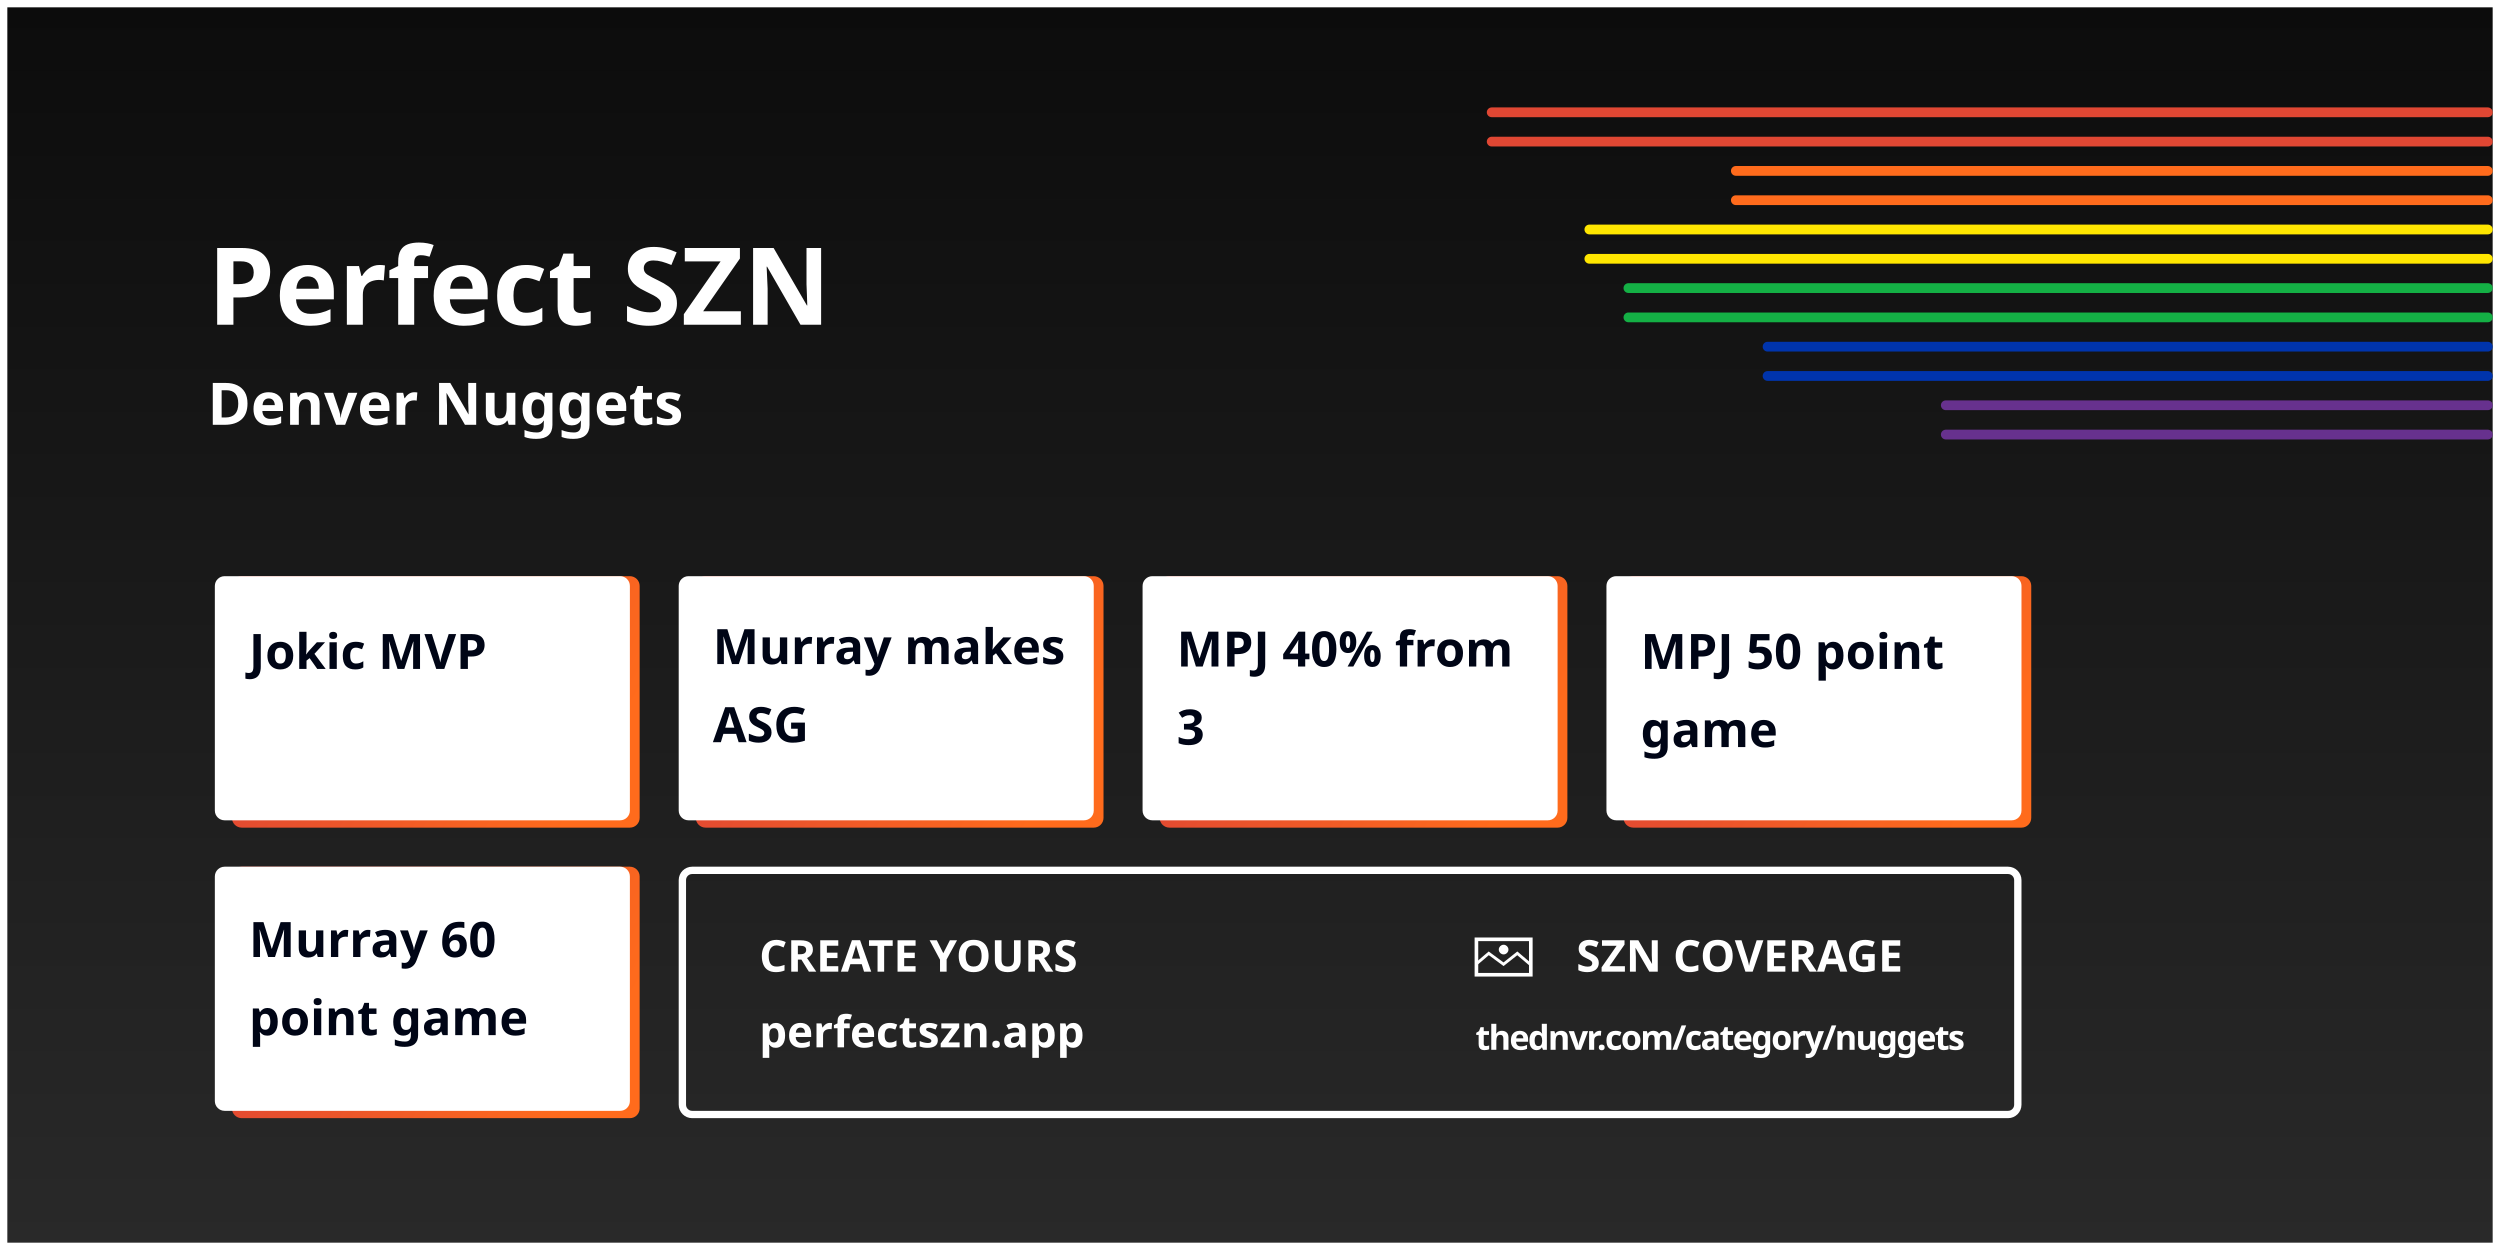
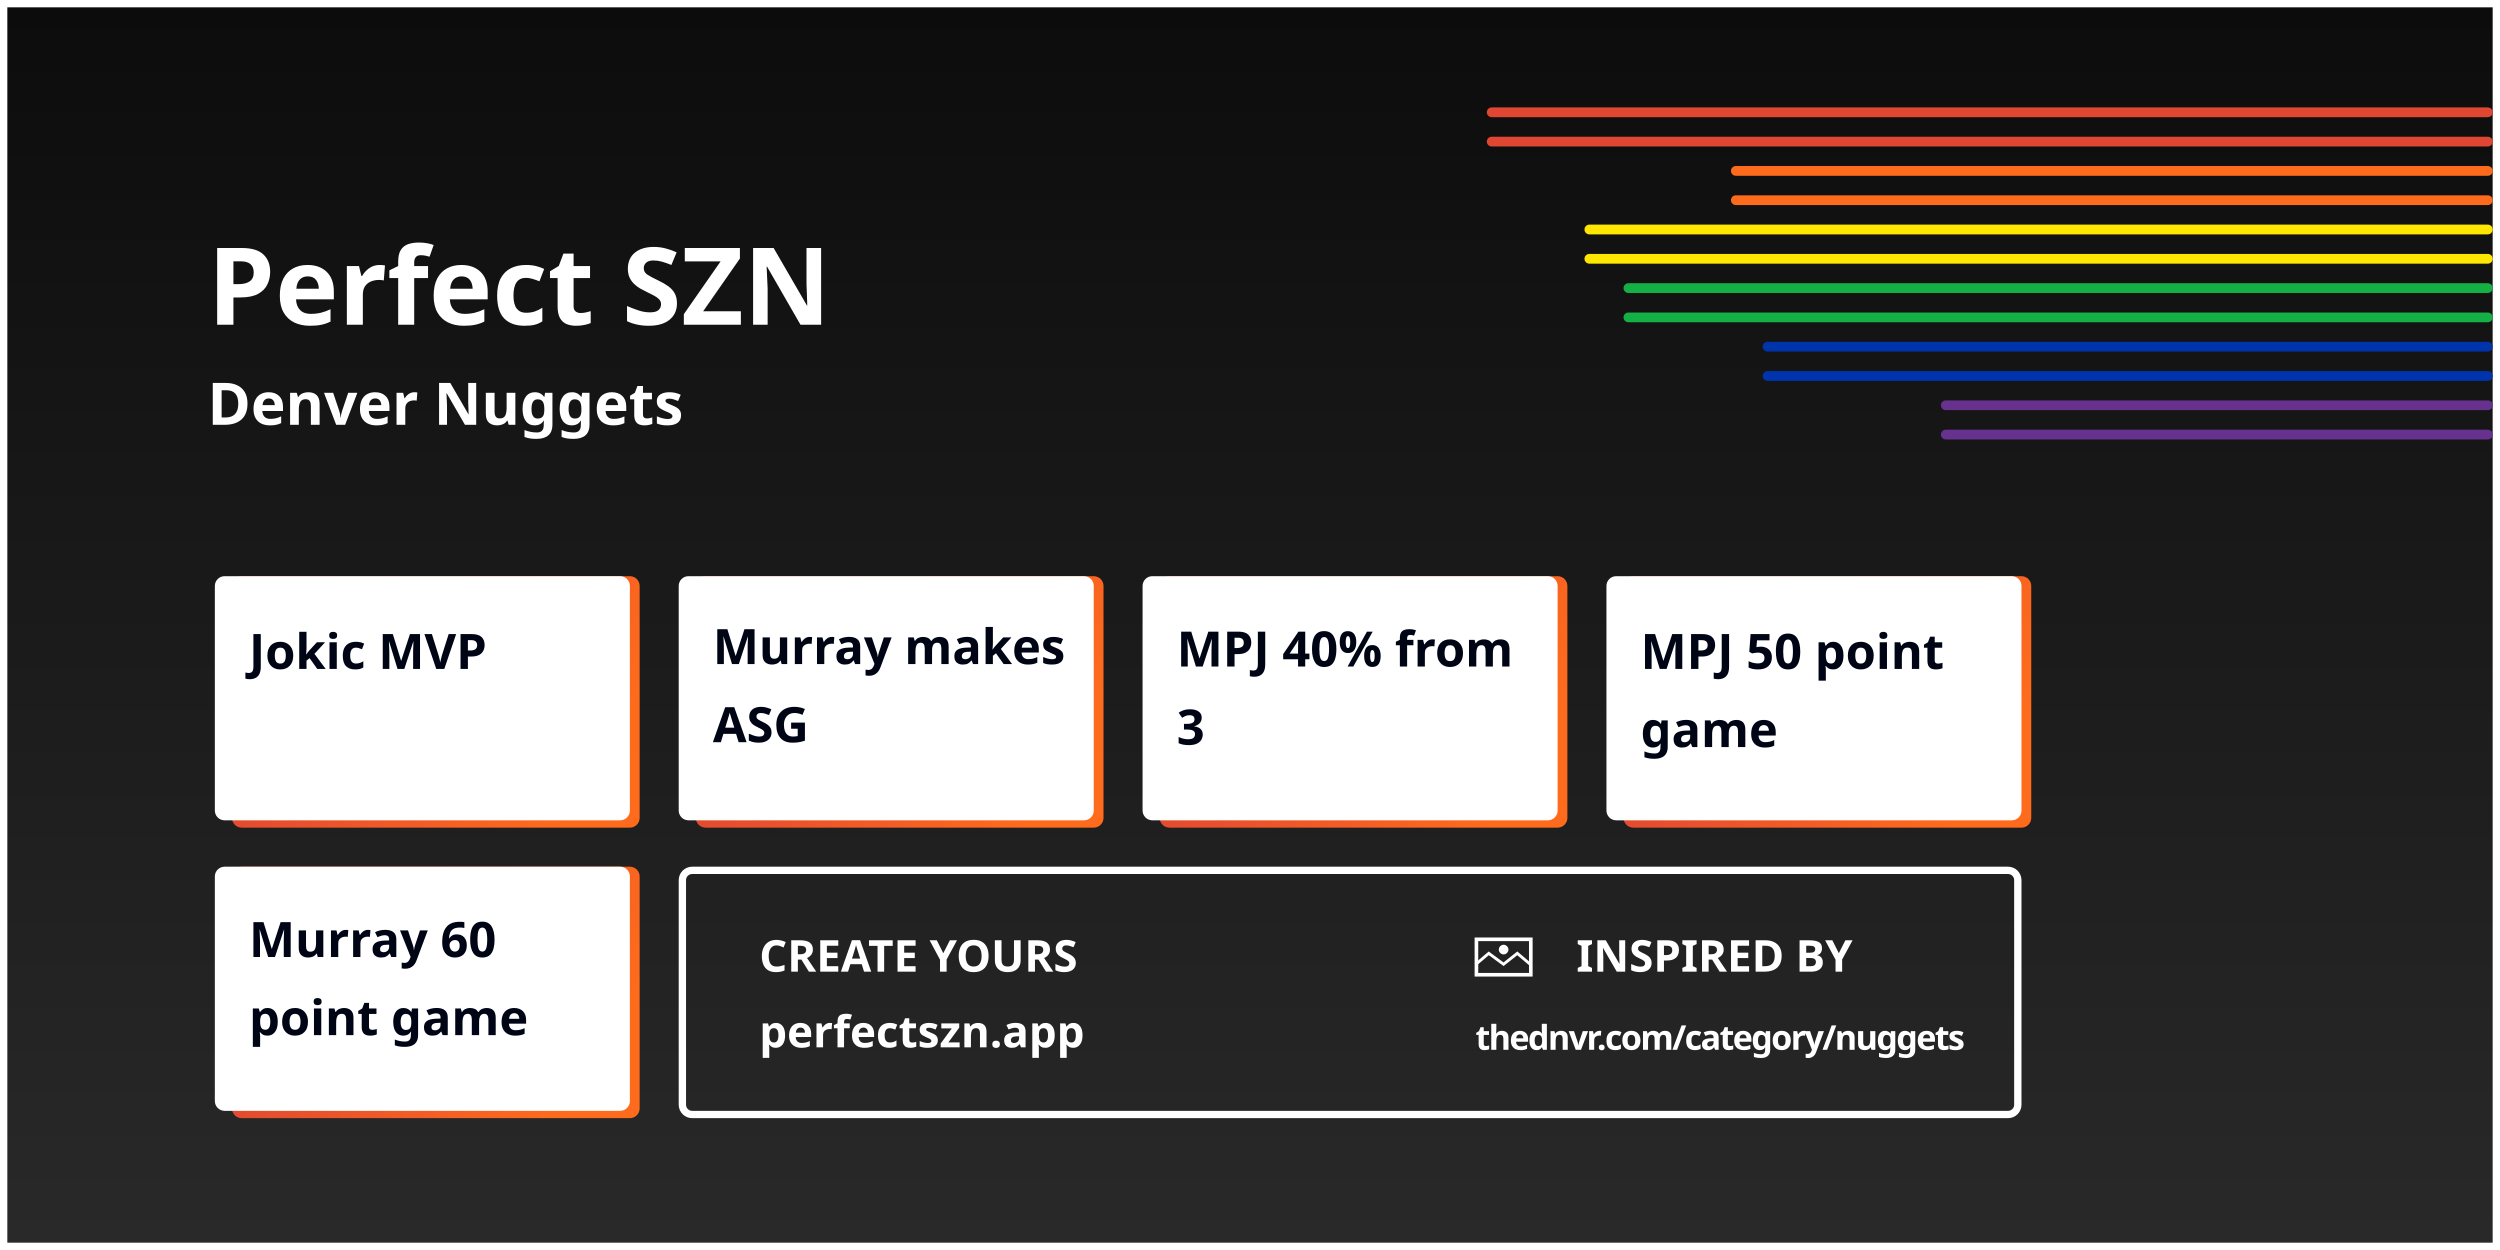
<svg xmlns="http://www.w3.org/2000/svg" width="1024px" height="512px" viewBox="0 0 1024 512" version="1.1">
  <defs>
    <linearGradient x1="50%" y1="0%" x2="50%" y2="100%" id="linearGradient-1">
      <stop stop-color="#0C0C0C" offset="0%" />
      <stop stop-color="#292929" offset="100%" />
    </linearGradient>
    <linearGradient x1="11.808%" y1="35.976%" x2="93.884%" y2="64.925%" id="linearGradient-2">
      <stop stop-color="#E04733" offset="0%" />
      <stop stop-color="#FF6B1C" offset="100%" />
    </linearGradient>
  </defs>
  <g id="perfectszn-postcard" stroke="none" stroke-width="1" fill="none" fill-rule="evenodd">
    <rect id="bg" stroke="#FFFFFF" stroke-width="3" fill="url(#linearGradient-1)" x="1.5" y="1.5" width="1021" height="509" />
    <g id="Callout" transform="translate(278, 355)">
-       <text id="Create-yours" font-family="Arvo-Bold, Arvo" font-size="18" font-weight="bold" fill="#FFFFFF">
+       <text font-family="Arvo-Bold, Arvo" font-size="18" font-weight="bold" fill="#FFFFFF">
        <tspan x="33" y="43">CREATE YOURS</tspan>
      </text>
-       <text id="SZN-COVERAGE" font-family="Arvo-Bold, Arvo" font-size="18" font-weight="bold" fill="#FFFFFF">
-         <tspan x="367.66" y="43">SZN COVERAGE</tspan>
+       <text font-family="Arvo-Bold, Arvo" font-size="18" font-weight="bold" fill="#FFFFFF">
+         <tspan x="367.66" y="43"> INSPIRED BY</tspan>
      </text>
-       <text id="thednvr.com/category" font-family="Karla-Regular_Bold, Karla" font-size="14" font-weight="bold" letter-spacing="-0.686" fill="#FFFFFF" text-decoration="underline">
+       <text font-family="Karla-Regular_Bold, Karla" font-size="14" font-weight="bold" letter-spacing="-0.686" fill="#FFFFFF" text-decoration="underline">
        <tspan x="326.337" y="75">thednvr.com/category/nuggets</tspan>
      </text>
      <rect stroke="#FFFFFF" stroke-width="3" x="1.5" y="1.5" width="547" height="100" rx="4" />
      <text id="perfectszn.app" font-family="Karla-Regular_Bold, Karla" font-size="18" font-weight="bold" fill="#FFFFFF" text-decoration="underline">
        <tspan x="33" y="74">perfectszn.app</tspan>
      </text>
      <g id="DNVR_MTN" transform="translate(326, 29)" stroke="#FFFFFF">
        <rect stroke-width="1.485" x="0.743" y="0.743" width="22.275" height="14.514" />
        <circle id="Oval" stroke-width="0.9" fill="#FFFFFF" cx="11.88" cy="4.95" r="1.53" />
        <polyline id="Path-2" stroke-width="1.188" points="0.85 10.684 5.794 6.485 11.853 10.95 17.488 6.485 22.431 10.684 23.122 11.216" />
      </g>
    </g>
    <g id="TopicCard" transform="translate(88, 236)">
      <rect id="Rectangle-Copy-12" fill="url(#linearGradient-2)" x="7" y="0" width="167" height="103" rx="4" />
      <rect fill="#FFFFFF" x="0" y="0" width="170" height="100" rx="4" />
      <text id="Jokic-MVP" font-family="Karla-Regular_Bold, Karla" font-size="20" font-weight="bold" line-spacing="32" fill="#000516">
        <tspan x="14" y="38">Jokic MVP</tspan>
      </text>
    </g>
    <g id="TopicCard" transform="translate(278, 236)">
      <rect id="Rectangle-Copy-12" fill="url(#linearGradient-2)" x="7" y="0" width="167" height="103" rx="4" />
      <rect fill="#FFFFFF" x="0" y="0" width="170" height="100" rx="4" />
      <text id="Murray-makes-ASG" font-family="Karla-Regular_Bold, Karla" font-size="20" font-weight="bold" line-spacing="32" fill="#000516">
        <tspan x="14" y="36">Murray makes </tspan>
        <tspan x="14" y="68">ASG</tspan>
      </text>
    </g>
    <g id="TopicCard" transform="translate(468, 236)">
      <rect id="Rectangle-Copy-12" fill="url(#linearGradient-2)" x="7" y="0" width="167" height="103" rx="4" />
      <rect fill="#FFFFFF" x="0" y="0" width="170" height="100" rx="4" />
      <text id="MPJ-40%-from-3" font-family="Karla-Regular_Bold, Karla" font-size="20" font-weight="bold" line-spacing="32" fill="#000516">
        <tspan x="14" y="37">MPJ 40% from </tspan>
        <tspan x="14" y="69">3</tspan>
      </text>
    </g>
    <g id="TopicCard" transform="translate(658, 236)">
      <rect id="Rectangle-Copy-12" fill="url(#linearGradient-2)" x="7" y="0" width="167" height="103" rx="4" />
      <rect fill="#FFFFFF" x="0" y="0" width="170" height="100" rx="4" />
      <text id="MPJ-50-point-game" font-family="Karla-Regular_Bold, Karla" font-size="20" font-weight="bold" line-spacing="32" fill="#000516">
        <tspan x="14" y="38">MPJ 50 point </tspan>
        <tspan x="14" y="70">game</tspan>
      </text>
    </g>
    <g id="TopicCard" transform="translate(88, 355)">
      <rect id="Rectangle-Copy-12" fill="url(#linearGradient-2)" x="7" y="0" width="167" height="103" rx="4" />
      <rect fill="#FFFFFF" x="0" y="0" width="170" height="100" rx="4" />
      <text id="Murray-60-point-game" font-family="Karla-Regular_Bold, Karla" font-size="20" font-weight="bold" line-spacing="32" fill="#000516">
        <tspan x="14" y="37">Murray 60 </tspan>
        <tspan x="14" y="69">point game</tspan>
      </text>
    </g>
    <g id="Header" transform="translate(85, 44)">
      <g id="Skyline" transform="translate(524, 0)">
        <rect fill="#E04733" x="0" y="0" width="412" height="4" rx="2" />
        <rect fill="#E04733" x="0" y="12" width="412" height="4" rx="2" />
        <rect fill="#FF6B1C" x="100" y="36" width="312" height="4" rx="2" />
        <rect fill="#FF6B1C" x="100" y="24" width="312" height="4" rx="2" />
        <rect fill="#FFE600" x="40" y="60" width="372" height="4" rx="2" />
        <rect fill="#FFE600" x="40" y="48" width="372" height="4" rx="2" />
        <rect fill="#14B045" x="56" y="84" width="356" height="4" rx="2" />
        <rect fill="#14B045" x="56" y="72" width="356" height="4" rx="2" />
        <rect fill="#0034AC" x="113" y="108" width="299" height="4" rx="2" />
        <rect fill="#0034AC" x="113" y="96" width="299" height="4" rx="2" />
        <rect fill="#67318E" x="186" y="120" width="226" height="4" rx="2" />
        <rect fill="#67318E" x="186" y="132" width="226" height="4" rx="2" />
      </g>
      <text id="Denver-Nuggets" font-family="Karla-Regular_Bold, Karla" font-size="24" font-weight="bold" fill="#FFFFFF">
        <tspan x="0" y="130">Denver Nuggets</tspan>
      </text>
      <text id="Perfect-SZN" font-family="Arvo-Bold, Arvo" font-size="44" font-weight="bold" fill="#FFFFFF">
        <tspan x="0" y="89">Perfect SZN</tspan>
      </text>
    </g>
  </g>
</svg>
